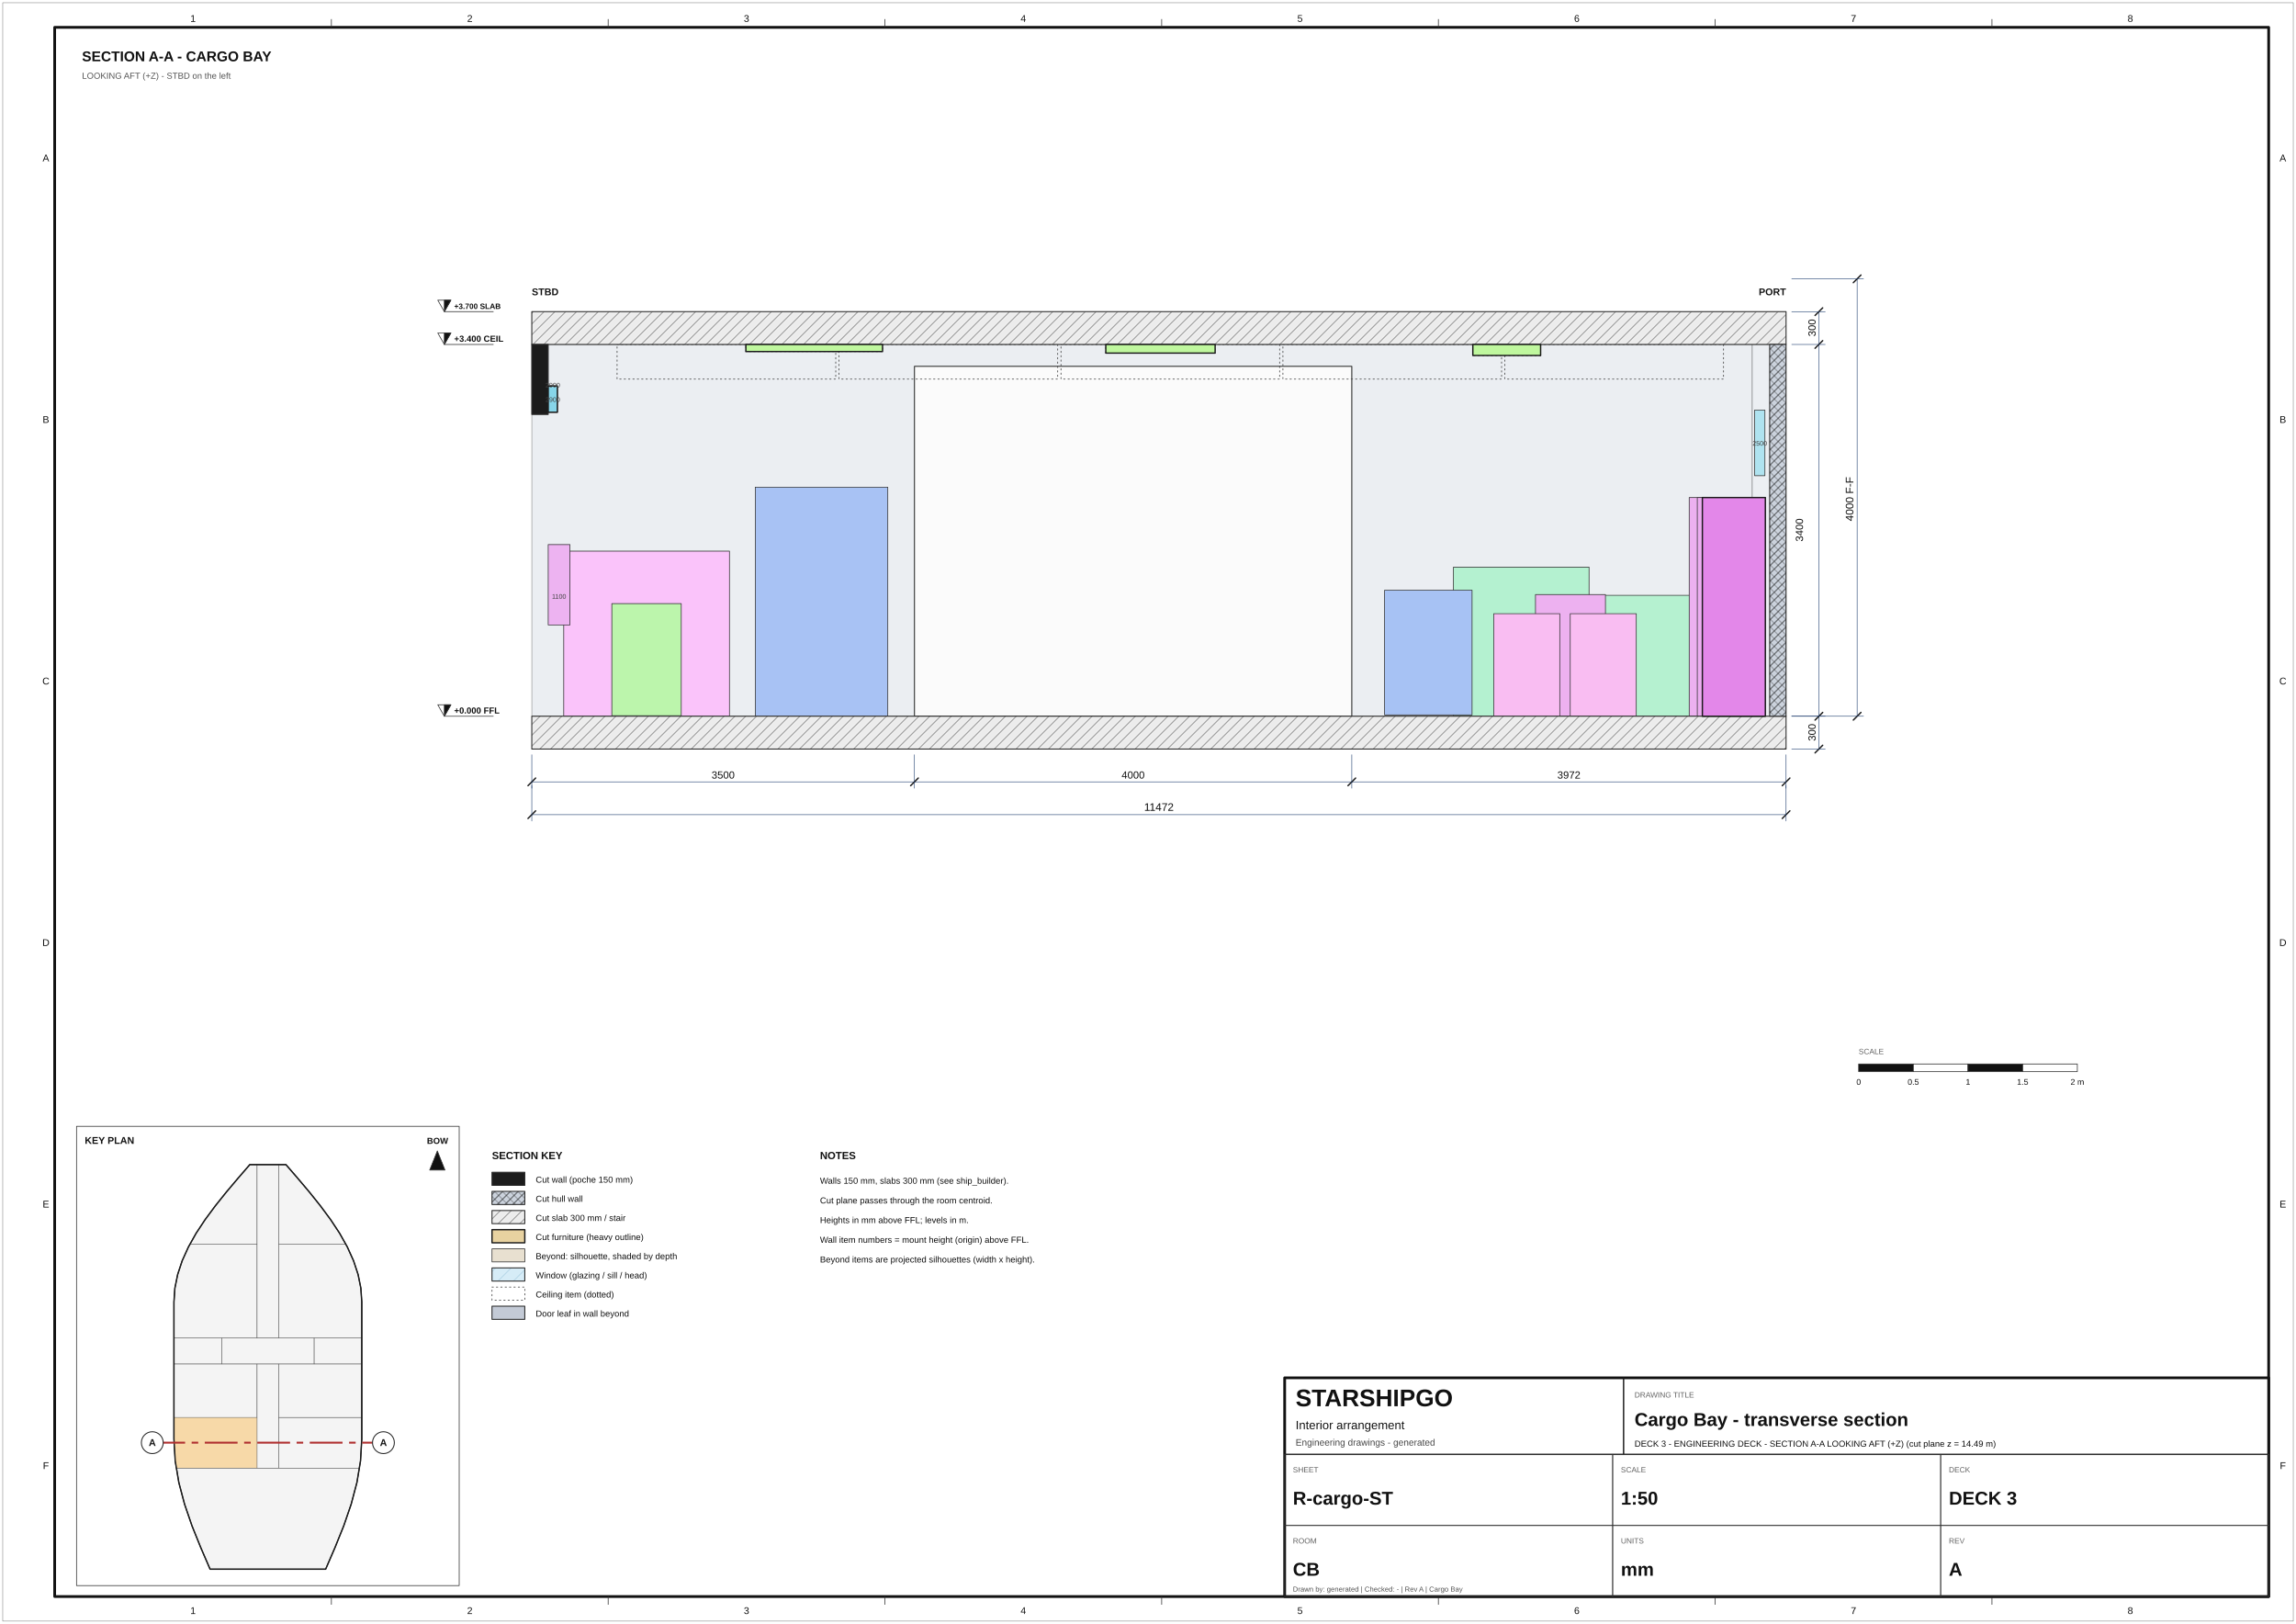
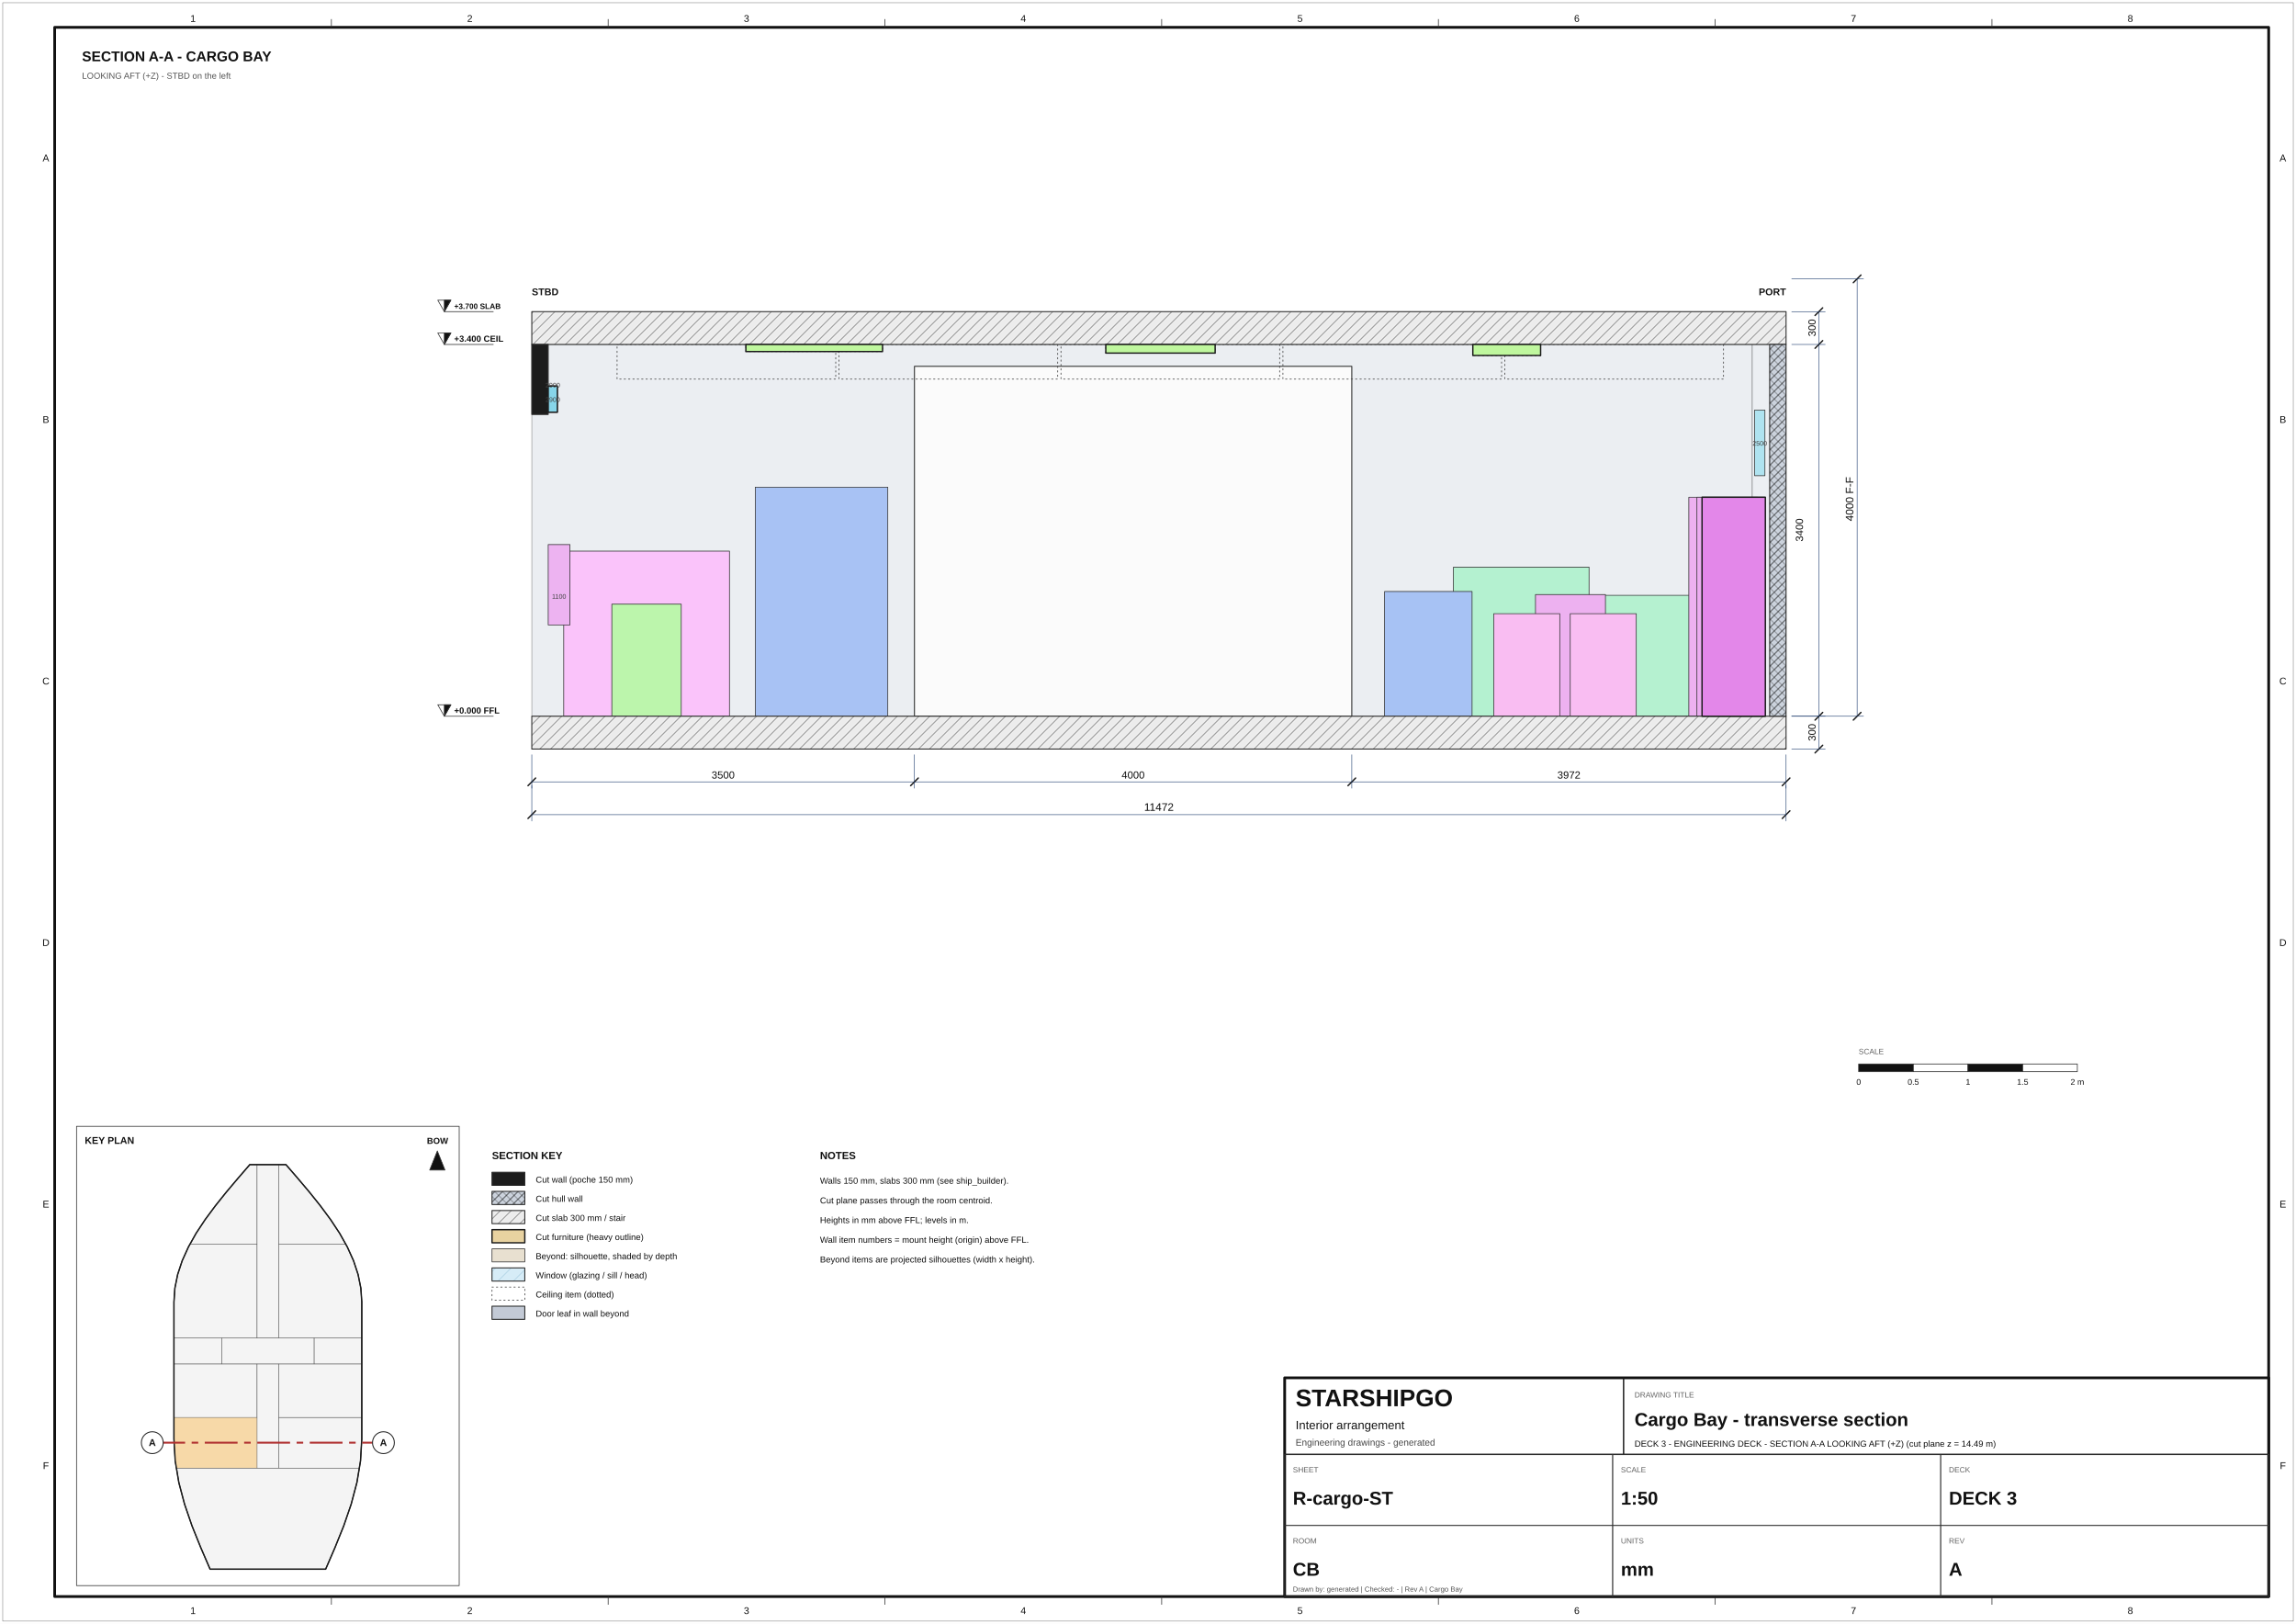
<svg xmlns="http://www.w3.org/2000/svg" width="420mm" height="297mm" viewBox="0 0 420 297">
  <style>
.t{font-family:Arial, Helvetica, 'DejaVu Sans', sans-serif;fill:#111}
.b{font-weight:bold}.i{font-style:italic}
.h{stroke:#111;stroke-width:.5;stroke-linejoin:round;stroke-linecap:round}
.m{stroke:#1a1a1a;stroke-width:.25;stroke-linejoin:round;stroke-linecap:round}
.n{stroke:#2a2a2a;stroke-width:.18;stroke-linejoin:round}
.f{stroke:#333;stroke-width:.13;stroke-linejoin:round}
.x{stroke:#555;stroke-width:.07}
.g{stroke:#9a9a9a;stroke-width:.1}
.gg{stroke:#c4c4c4;stroke-width:.08}
.d{stroke:#1d3c6e;stroke-width:.1}
.dsh{stroke:#222;stroke-width:.18;stroke-dasharray:1.6 .8}
.dot{stroke:#444;stroke-width:.14;stroke-dasharray:.25 .55;stroke-linecap:round}
.hid{stroke:#777;stroke-width:.12;stroke-dasharray:1 .7}
.cl{stroke:#b03030;stroke-width:.12;stroke-dasharray:5 1 1 1}
.cut{stroke:#b03030;stroke-width:.35;stroke-dasharray:6 1.2 1.2 1.2}
.red{stroke:#b03030;stroke-width:.13;stroke-dasharray:1.2 .7}
.none{stroke:none}
.halo{paint-order:stroke;stroke:#fff;stroke-width:.8;stroke-linejoin:round}
</style>
  <defs>
    <pattern id="hSlab" width="1.4" height="1.4" patternUnits="userSpaceOnUse" patternTransform="rotate(45)">
      <rect width="1.4" height="1.4" fill="#ececec" />
      <line x1="0" y1="0" x2="0" y2="1.4" stroke="#222" stroke-width=".13" />
    </pattern>
    <pattern id="hHull" width="1" height="1" patternUnits="userSpaceOnUse" patternTransform="rotate(45)">
      <rect width="1" height="1" fill="#c9d0da" />
      <line x1="0" y1="0" x2="0" y2="1" stroke="#111" stroke-width=".2" />
      <line x1="0" y1="0" x2="1" y2="0" stroke="#111" stroke-width=".1" />
    </pattern>
    <pattern id="hHole" width="1.6" height="1.6" patternUnits="userSpaceOnUse" patternTransform="rotate(-45)">
      <line x1="0" y1="0" x2="0" y2="1.6" stroke="#444" stroke-width=".12" />
    </pattern>
    <pattern id="hZone" width="1.8" height="1.8" patternUnits="userSpaceOnUse" patternTransform="rotate(45)">
      <line x1="0" y1="0" x2="0" y2="1.8" stroke="#d08080" stroke-width=".1" />
    </pattern>
    <pattern id="hPlen" width="1.6" height="1.6" patternUnits="userSpaceOnUse">
      <circle cx=".4" cy=".4" r=".12" fill="#888" />
      <circle cx="1.2" cy="1.2" r=".12" fill="#888" />
    </pattern>
    <pattern id="hGlass" width="2" height="2" patternUnits="userSpaceOnUse" patternTransform="rotate(45)">
      <rect width="2" height="2" fill="#d6ecf7" />
      <line x1="0" y1="0" x2="0" y2="2" stroke="#5a9abb" stroke-width=".08" />
    </pattern>
    <pattern id="hFloor" width="1.2" height="1.2" patternUnits="userSpaceOnUse" patternTransform="rotate(-45)">
      <rect width="1.2" height="1.2" fill="#f2f2f2" />
      <line x1="0" y1="0" x2="0" y2="1.2" stroke="#555" stroke-width=".1" />
    </pattern>
  </defs>
  <rect x="0" y="0" width="420" height="297" fill="#ffffff" />
  <text x="15" y="11.2" font-size="2.6" class="t b">SECTION A-A - CARGO BAY</text>
  <text x="15" y="14.4" font-size="1.6" class="t" style="fill:#555">LOOKING AFT (+Z)  -  STBD on the left</text>
  <clipPath id="clipA">
    <rect x="96.98" y="56.7" width="230.05" height="80.6" />
  </clipPath>
  <g clip-path="url(#clipA)">
    <polygon points="97.28,63 320.54,63 320.54,131 97.28,131" class="x" fill="#ebeef2" />
    <polygon points="167.28,67 247.28,67 247.28,131 167.28,131" class="n" fill="#fbfbfb" />
    <polygon points="320.54,63 323.88,63 323.88,131 320.54,131" class="x" fill="#eceff3" />
    <polygon points="323.88,63 326.72,63 326.72,131 323.88,131" class="x" fill="#f0f2f6" />
    <polygon points="114.58,103.74 121.98,103.74 121.98,111.8 114.58,111.8" class="f" fill="#f1b6c9" />
    <polygon points="103.12,100.8 133.44,100.8 133.44,131 103.12,131" class="f" fill="#fac3fa" />
    <polygon points="292.88,108.88 317.68,108.88 317.68,131 292.88,131" class="f" fill="#b5f1d0" />
    <polygon points="265.88,103.72 290.68,103.72 290.68,131 265.88,131" class="f" fill="#b4f1d0" />
    <polygon points="100.28,99.6 104.26,99.6 104.26,114.3 100.28,114.3" class="f" fill="#edb3f1" />
-     <polygon points="111.92,110.4 124.62,110.4 124.62,130.9 111.92,130.9" class="f" fill="#bcf5ac" />
+     <polygon points="111.92,110.5 124.62,110.5 124.62,131 111.92,131" class="f" fill="#bcf5ac" />
    <polygon points="275.28,63 315.28,63 315.28,69.34 275.28,69.34" class="dot" fill="none" />
    <polygon points="234.68,63 274.68,63 274.68,69.34 234.68,69.34" class="dot" fill="none" />
    <polygon points="194.08,63 234.08,63 234.08,69.34 194.08,69.34" class="dot" fill="none" />
    <polygon points="153.48,63 193.48,63 193.48,69.34 153.48,69.34" class="dot" fill="none" />
    <polygon points="112.88,63 152.88,63 152.88,69.34 112.88,69.34" class="dot" fill="none" />
-     <polygon points="309,91 321.5,91 321.5,131 309,131" class="f" fill="#edb1f0" />
+     <polygon points="308.93,90.94 321.5,90.94 321.5,131 308.93,131" class="f" fill="#edb1f0" />
    <polygon points="280.88,108.74 293.68,108.74 293.68,131 280.88,131" class="f" fill="#edb1f0" />
    <polygon points="320.96,75 322.85,75 322.85,87 320.96,87" class="f" fill="#afe3f0" />
    <polygon points="138.16,89.1 162.4,89.1 162.4,131 138.16,131" class="f" fill="#a8c2f4" />
    <polygon points="287.24,112.24 299.32,112.24 299.32,131 287.24,131" class="f" fill="#f9bdf2" />
    <polygon points="273.24,112.24 285.32,112.24 285.32,131 273.24,131" class="f" fill="#f9bdf2" />
-     <polygon points="253.28,107.94 269.28,107.94 269.28,130.76 253.28,130.76" class="f" fill="#a7c2f4" />
+     <polygon points="253.28,108.18 269.28,108.18 269.28,131 253.28,131" class="f" fill="#a7c2f4" />
    <polygon points="269.42,63 281.82,63 281.82,65.02 269.42,65.02" class="dot" fill="none" />
    <polygon points="202.28,63 222.28,63 222.28,64.58 202.28,64.58" class="dot" fill="none" />
    <polygon points="136.44,63 161.44,63 161.44,64.3 136.44,64.3" class="dot" fill="none" />
-     <polygon points="310.48,91 322.93,91 322.93,131 310.48,131" class="f" fill="#ecadf0" />
+     <polygon points="310.41,90.94 322.93,90.94 322.93,131 310.41,131" class="f" fill="#ecadf0" />
    <polygon points="100.28,70.6 101.96,70.6 101.96,75.4 100.28,75.4" class="f" fill="#ade2f0" />
    <polygon points="97.28,131 326.72,131 326.72,137 97.28,137" class="n" fill="url(#hSlab)" />
    <polygon points="97.28,57 326.72,57 326.72,63 97.28,63" class="n" fill="url(#hSlab)" />
    <polygon points="97.28,63 100.28,63 100.28,75.8 97.28,75.8" class="n" fill="#1c1c1c" />
    <polygon points="323.72,63 326.72,63 326.72,131 323.72,131" class="n" fill="url(#hHull)" />
-     <polygon points="311.41,91 322.93,91 322.93,131 311.41,131" class="m" fill="#e387e9" />
+     <polygon points="311.35,90.94 322.93,90.94 322.93,131 311.35,131" class="m" fill="#e387e9" />
    <polygon points="100.28,70.6 101.96,70.6 101.96,75.4 100.28,75.4" class="m" fill="#87d5e9" />
    <polygon points="269.42,63 281.82,63 281.82,65.02 269.42,65.02" class="m" fill="#bff79e" />
    <polygon points="202.28,63 222.28,63 222.28,64.58 202.28,64.58" class="m" fill="#bff79e" />
    <polygon points="136.44,63 161.44,63 161.44,64.3 136.44,64.3" class="m" fill="#bff79e" />
  </g>
  <text x="102.27" y="109.5" font-size="1.2" class="t" text-anchor="middle" style="fill:#444">1100</text>
  <text x="321.91" y="81.5" font-size="1.2" class="t" text-anchor="middle" style="fill:#444">2500</text>
  <text x="101.12" y="73.5" font-size="1.2" class="t" text-anchor="middle" style="fill:#444">2900</text>
  <text x="101.12" y="70.86" font-size="1.2" class="t" text-anchor="middle" style="fill:#444">2900</text>
  <text x="97.28" y="54" font-size="1.8" class="t b">STBD</text>
  <text x="326.72" y="54" font-size="1.8" class="t b" text-anchor="end">PORT</text>
  <line x1="332.72" y1="137" x2="332.72" y2="57" class="d" />
  <line x1="332.02" y1="137.7" x2="333.42" y2="136.3" class="m" />
  <line x1="327.72" y1="137" x2="333.92" y2="137" class="d" />
  <line x1="332.02" y1="131.7" x2="333.42" y2="130.3" class="m" />
  <line x1="327.72" y1="131" x2="333.92" y2="131" class="d" />
  <line x1="332.02" y1="63.7" x2="333.42" y2="62.3" class="m" />
  <line x1="327.72" y1="63" x2="333.92" y2="63" class="d" />
  <line x1="332.02" y1="57.7" x2="333.42" y2="56.3" class="m" />
  <line x1="327.72" y1="57" x2="333.92" y2="57" class="d" />
  <text x="332.12" y="135.54" font-size="1.9" class="t" transform="rotate(-90 332.12 135.54)">300</text>
  <text x="329.82" y="99.05" font-size="1.9" class="t" transform="rotate(-90 329.82 99.05)">3400</text>
  <text x="332.12" y="61.54" font-size="1.9" class="t" transform="rotate(-90 332.12 61.54)">300</text>
  <line x1="339.72" y1="51" x2="339.72" y2="131" class="d" />
  <line x1="339.02" y1="51.7" x2="340.42" y2="50.3" class="m" />
  <line x1="339.02" y1="131.7" x2="340.42" y2="130.3" class="m" />
  <line x1="327.72" y1="51" x2="340.92" y2="51" class="d" />
  <line x1="327.72" y1="131" x2="340.92" y2="131" class="d" />
  <text x="339.02" y="95.32" font-size="2" class="t" transform="rotate(-90 339.02 95.32)">4000 F-F</text>
  <line x1="81.28" y1="131" x2="90.28" y2="131" class="f" />
  <polygon points="81.28,131 80.08,128.9 82.48,128.9" class="f" fill="#fff" />
  <polygon points="81.28,131 82.48,128.9 81.28,128.9" class="f" fill="#111" />
  <text x="83.08" y="130.5" font-size="1.6" class="t b">+0.000 FFL</text>
  <line x1="81.28" y1="63" x2="90.28" y2="63" class="f" />
  <polygon points="81.28,63 80.08,60.9 82.48,60.9" class="f" fill="#fff" />
  <polygon points="81.28,63 82.48,60.9 81.28,60.9" class="f" fill="#111" />
  <text x="83.08" y="62.5" font-size="1.6" class="t b">+3.400 CEIL</text>
  <line x1="81.28" y1="57" x2="90.28" y2="57" class="f" />
  <polygon points="81.28,57 80.08,54.9 82.48,54.9" class="f" fill="#fff" />
  <polygon points="81.28,57 82.48,54.9 81.28,54.9" class="f" fill="#111" />
  <text x="83.08" y="56.5" font-size="1.4" class="t b">+3.700 SLAB</text>
  <line x1="97.28" y1="143" x2="326.72" y2="143" class="d" />
  <line x1="96.58" y1="143.7" x2="97.98" y2="142.3" class="m" />
  <line x1="97.28" y1="138" x2="97.28" y2="144.2" class="d" />
  <line x1="166.58" y1="143.7" x2="167.98" y2="142.3" class="m" />
  <line x1="167.28" y1="138" x2="167.28" y2="144.2" class="d" />
  <line x1="246.58" y1="143.7" x2="247.98" y2="142.3" class="m" />
  <line x1="247.28" y1="138" x2="247.28" y2="144.2" class="d" />
  <line x1="326.02" y1="143.7" x2="327.42" y2="142.3" class="m" />
  <line x1="326.72" y1="138" x2="326.72" y2="144.2" class="d" />
  <text x="132.28" y="142.4" font-size="1.9" class="t" text-anchor="middle">3500</text>
  <text x="207.28" y="142.4" font-size="1.9" class="t" text-anchor="middle">4000</text>
  <text x="287" y="142.4" font-size="1.9" class="t" text-anchor="middle">3972</text>
  <line x1="97.28" y1="149" x2="326.72" y2="149" class="d" />
  <line x1="96.58" y1="149.7" x2="97.98" y2="148.3" class="m" />
  <line x1="326.02" y1="149.7" x2="327.42" y2="148.3" class="m" />
  <line x1="97.28" y1="143.6" x2="97.28" y2="150.2" class="d" />
  <line x1="326.72" y1="143.6" x2="326.72" y2="150.2" class="d" />
  <text x="212" y="148.3" font-size="2" class="t" text-anchor="middle">11472</text>
  <text x="340" y="192.8" font-size="1.4" class="t" style="fill:#666">SCALE</text>
  <rect x="340" y="194.6" width="10" height="1.4" class="f" fill="#111" />
  <rect x="350" y="194.6" width="10" height="1.4" class="f" fill="#fff" />
  <rect x="360" y="194.6" width="10" height="1.4" class="f" fill="#111" />
  <rect x="370" y="194.6" width="10" height="1.4" class="f" fill="#fff" />
  <text x="340" y="198.4" font-size="1.5" class="t" text-anchor="middle">0</text>
  <text x="350" y="198.4" font-size="1.5" class="t" text-anchor="middle">0.5</text>
  <text x="360" y="198.4" font-size="1.5" class="t" text-anchor="middle">1</text>
  <text x="370" y="198.4" font-size="1.5" class="t" text-anchor="middle">1.5</text>
  <text x="380" y="198.4" font-size="1.5" class="t" text-anchor="middle">2 m</text>
  <rect x="14" y="206" width="70" height="84" class="f" fill="none" />
  <text x="15.5" y="209.2" font-size="1.8" class="t b">KEY PLAN</text>
  <polygon points="52.3,213 54.47,215.51 56.59,218.02 58.6,220.53 60.46,223.04 62.12,225.55 63.53,228.06 64.67,230.58 65.5,233.09 66.01,235.6 66.18,238.11 66.18,263.21 65.95,267.18 65.29,271.14 64.24,275.11 62.88,279.07 61.28,283.04 59.57,287 38.43,287 36.72,283.04 35.12,279.07 33.76,275.11 32.71,271.14 32.05,267.18 31.82,263.21 31.82,238.11 31.99,235.6 32.5,233.09 33.33,230.58 34.47,228.06 35.88,225.55 37.54,223.04 39.4,220.53 41.41,218.02 43.53,215.51 45.7,213" class="n" fill="#f4f4f4" />
  <polygon points="47.02,213 50.98,213 50.98,244.71 47.02,244.71" class="x" fill="none" />
  <polygon points="47.02,249.47 50.98,249.47 50.98,268.5 47.02,268.5" class="x" fill="none" />
  <polygon points="40.54,244.71 57.46,244.71 57.46,249.47 40.54,249.47" class="x" fill="none" />
  <polygon points="31.82,244.71 40.54,244.71 40.54,249.47 31.82,249.47" class="x" fill="none" />
  <polygon points="57.46,244.71 66.18,244.71 66.18,249.47 57.46,249.47" class="x" fill="none" />
  <polygon points="35.88,225.55 37.54,223.04 39.4,220.53 41.41,218.02 43.53,215.51 45.7,213 47.02,213 47.02,227.54 34.77,227.54" class="x" fill="none" />
  <polygon points="31.82,238.11 31.99,235.6 32.5,233.09 33.33,230.58 34.47,228.06 34.77,227.54 47.02,227.54 47.02,244.71 31.82,244.71" class="x" fill="none" />
  <polygon points="50.98,213 52.3,213 54.47,215.51 56.59,218.02 58.6,220.53 60.46,223.04 62.12,225.55 63.23,227.54 50.98,227.54" class="x" fill="none" />
  <polygon points="50.98,227.54 63.23,227.54 63.53,228.06 64.67,230.58 65.5,233.09 66.01,235.6 66.18,238.11 66.18,244.71 50.98,244.71" class="x" fill="none" />
  <polygon points="31.82,249.47 47.02,249.47 47.02,259.25 31.82,259.25" class="x" fill="none" />
  <polygon points="32.05,267.18 31.82,263.21 31.82,259.25 47.02,259.25 47.02,268.5 32.27,268.5" class="x" fill="#f7d9a8" />
  <polygon points="50.98,249.47 66.18,249.47 66.18,259.25 50.98,259.25" class="x" fill="none" />
  <polygon points="50.98,259.25 66.18,259.25 66.18,263.21 65.95,267.18 65.73,268.5 50.98,268.5" class="x" fill="none" />
  <polygon points="36.72,283.04 35.12,279.07 33.76,275.11 32.71,271.14 32.27,268.5 65.73,268.5 65.29,271.14 64.24,275.11 62.88,279.07 61.28,283.04 59.57,287 38.43,287" class="x" fill="none" />
  <polygon points="52.3,213 54.47,215.51 56.59,218.02 58.6,220.53 60.46,223.04 62.12,225.55 63.53,228.06 64.67,230.58 65.5,233.09 66.01,235.6 66.18,238.11 66.18,263.21 65.95,267.18 65.29,271.14 64.24,275.11 62.88,279.07 61.28,283.04 59.57,287 38.43,287 36.72,283.04 35.12,279.07 33.76,275.11 32.71,271.14 32.05,267.18 31.82,263.21 31.82,238.11 31.99,235.6 32.5,233.09 33.33,230.58 34.47,228.06 35.88,225.55 37.54,223.04 39.4,220.53 41.41,218.02 43.53,215.51 45.7,213" class="m" fill="none" />
  <line x1="27.86" y1="263.86" x2="70.14" y2="263.86" class="cut" />
  <circle cx="27.86" cy="263.86" r="2" class="n" fill="#fff" />
  <text x="27.86" y="264.46" font-size="1.8" class="t b" text-anchor="middle">A</text>
  <circle cx="70.14" cy="263.86" r="2" class="n" fill="#fff" />
  <text x="70.14" y="264.46" font-size="1.8" class="t b" text-anchor="middle">A</text>
  <text x="82" y="209.2" font-size="1.6" class="t b" text-anchor="end">BOW</text>
  <polygon points="80,210.5 81.4,214 78.6,214" class="f" fill="#111" />
  <text x="90" y="212" font-size="1.9" class="t b">SECTION KEY</text>
  <rect x="90" y="214.4" width="6" height="2.4" class="n" fill="#1c1c1c" />
  <text x="98" y="216.3" font-size="1.6" class="t">Cut wall (poche 150 mm)</text>
  <rect x="90" y="217.9" width="6" height="2.4" class="n" fill="url(#hHull)" />
  <text x="98" y="219.8" font-size="1.6" class="t">Cut hull wall</text>
  <rect x="90" y="221.4" width="6" height="2.4" class="n" fill="url(#hSlab)" />
  <text x="98" y="223.3" font-size="1.6" class="t">Cut slab 300 mm / stair</text>
  <rect x="90" y="224.9" width="6" height="2.4" class="m" fill="#e8d2a0" />
  <text x="98" y="226.8" font-size="1.6" class="t">Cut furniture (heavy outline)</text>
  <rect x="90" y="228.4" width="6" height="2.4" class="f" fill="#e8e0d0" />
  <text x="98" y="230.3" font-size="1.6" class="t">Beyond: silhouette, shaded by depth</text>
  <rect x="90" y="231.9" width="6" height="2.4" class="n" fill="url(#hGlass)" />
  <text x="98" y="233.8" font-size="1.6" class="t">Window (glazing / sill / head)</text>
  <rect x="90" y="235.4" width="6" height="2.4" class="dot" fill="none" />
  <text x="98" y="237.3" font-size="1.6" class="t">Ceiling item (dotted)</text>
  <rect x="90" y="238.9" width="6" height="2.4" class="n" fill="#c3cad6" />
  <text x="98" y="240.8" font-size="1.6" class="t">Door leaf in wall beyond</text>
  <text x="150" y="212" font-size="1.9" class="t b">NOTES</text>
  <text x="150" y="216.5" font-size="1.6" class="t">Walls 150 mm, slabs 300 mm (see ship_builder).</text>
  <text x="150" y="220.1" font-size="1.6" class="t">Cut plane passes through the room centroid.</text>
  <text x="150" y="223.7" font-size="1.6" class="t">Heights in mm above FFL; levels in m.</text>
  <text x="150" y="227.3" font-size="1.6" class="t">Wall item numbers = mount height (origin) above FFL.</text>
  <text x="150" y="230.9" font-size="1.6" class="t">Beyond items are projected silhouettes (width x height).</text>
  <rect x="0.5" y="0.5" width="419" height="296" class="x" fill="none" />
  <rect x="10" y="5" width="405" height="287" class="h" fill="none" />
  <text x="35.31" y="4" font-size="1.8" class="t" text-anchor="middle">1</text>
  <text x="35.31" y="295.2" font-size="1.8" class="t" text-anchor="middle">1</text>
  <text x="85.94" y="4" font-size="1.8" class="t" text-anchor="middle">2</text>
  <text x="85.94" y="295.2" font-size="1.8" class="t" text-anchor="middle">2</text>
  <line x1="60.62" y1="3.5" x2="60.62" y2="5" class="f" />
  <line x1="60.62" y1="292" x2="60.62" y2="293.5" class="f" />
  <text x="136.56" y="4" font-size="1.8" class="t" text-anchor="middle">3</text>
  <text x="136.56" y="295.2" font-size="1.8" class="t" text-anchor="middle">3</text>
  <line x1="111.25" y1="3.5" x2="111.25" y2="5" class="f" />
  <line x1="111.25" y1="292" x2="111.25" y2="293.5" class="f" />
  <text x="187.19" y="4" font-size="1.8" class="t" text-anchor="middle">4</text>
  <text x="187.19" y="295.2" font-size="1.8" class="t" text-anchor="middle">4</text>
  <line x1="161.88" y1="3.5" x2="161.88" y2="5" class="f" />
  <line x1="161.88" y1="292" x2="161.88" y2="293.5" class="f" />
  <text x="237.81" y="4" font-size="1.8" class="t" text-anchor="middle">5</text>
  <text x="237.81" y="295.2" font-size="1.8" class="t" text-anchor="middle">5</text>
  <line x1="212.5" y1="3.5" x2="212.5" y2="5" class="f" />
  <line x1="212.5" y1="292" x2="212.5" y2="293.5" class="f" />
  <text x="288.44" y="4" font-size="1.8" class="t" text-anchor="middle">6</text>
  <text x="288.44" y="295.2" font-size="1.8" class="t" text-anchor="middle">6</text>
  <line x1="263.12" y1="3.5" x2="263.12" y2="5" class="f" />
  <line x1="263.12" y1="292" x2="263.12" y2="293.5" class="f" />
  <text x="339.06" y="4" font-size="1.8" class="t" text-anchor="middle">7</text>
  <text x="339.06" y="295.2" font-size="1.8" class="t" text-anchor="middle">7</text>
  <line x1="313.75" y1="3.5" x2="313.75" y2="5" class="f" />
  <line x1="313.75" y1="292" x2="313.75" y2="293.5" class="f" />
  <text x="389.69" y="4" font-size="1.8" class="t" text-anchor="middle">8</text>
  <text x="389.69" y="295.2" font-size="1.8" class="t" text-anchor="middle">8</text>
  <line x1="364.38" y1="3.5" x2="364.38" y2="5" class="f" />
  <line x1="364.38" y1="292" x2="364.38" y2="293.5" class="f" />
  <text x="8.4" y="29.52" font-size="1.8" class="t" text-anchor="middle">A</text>
  <text x="417.6" y="29.52" font-size="1.8" class="t" text-anchor="middle">A</text>
  <text x="8.4" y="77.35" font-size="1.8" class="t" text-anchor="middle">B</text>
  <text x="417.6" y="77.35" font-size="1.8" class="t" text-anchor="middle">B</text>
  <text x="8.4" y="125.18" font-size="1.8" class="t" text-anchor="middle">C</text>
  <text x="417.6" y="125.18" font-size="1.8" class="t" text-anchor="middle">C</text>
  <text x="8.4" y="173.02" font-size="1.8" class="t" text-anchor="middle">D</text>
  <text x="417.6" y="173.02" font-size="1.8" class="t" text-anchor="middle">D</text>
  <text x="8.4" y="220.85" font-size="1.8" class="t" text-anchor="middle">E</text>
  <text x="417.6" y="220.85" font-size="1.8" class="t" text-anchor="middle">E</text>
  <text x="8.4" y="268.68" font-size="1.8" class="t" text-anchor="middle">F</text>
  <text x="417.6" y="268.68" font-size="1.8" class="t" text-anchor="middle">F</text>
  <rect x="235" y="252" width="180" height="40" class="h" fill="#ffffff" />
  <line x1="235" y1="266" x2="415" y2="266" class="m" />
  <line x1="297" y1="252" x2="297" y2="266" class="m" />
  <text x="237" y="257.2" font-size="4.4" class="t b">STARSHIPGO</text>
  <text x="237" y="261.4" font-size="2.2" class="t">Interior arrangement</text>
  <text x="237" y="264.4" font-size="1.7" class="t" style="fill:#444">Engineering drawings - generated</text>
  <text x="299" y="255.6" font-size="1.4" class="t" style="fill:#666">DRAWING TITLE</text>
  <text x="299" y="260.8" font-size="3.4" class="t b">Cargo Bay - transverse section</text>
  <text x="299" y="264.6" font-size="1.6" class="t">DECK 3 - ENGINEERING DECK  -  SECTION A-A LOOKING AFT (+Z)  (cut plane z = 14.49 m)</text>
  <rect x="235" y="266" width="60" height="13" class="f" fill="none" />
  <text x="236.5" y="269.3" font-size="1.4" class="t" style="fill:#666">SHEET</text>
  <text x="236.5" y="275.2" font-size="3.4" class="t b">R-cargo-ST</text>
  <rect x="295" y="266" width="60" height="13" class="f" fill="none" />
  <text x="296.5" y="269.3" font-size="1.4" class="t" style="fill:#666">SCALE</text>
  <text x="296.5" y="275.2" font-size="3.4" class="t b">1:50</text>
  <rect x="355" y="266" width="60" height="13" class="f" fill="none" />
  <text x="356.5" y="269.3" font-size="1.4" class="t" style="fill:#666">DECK</text>
  <text x="356.5" y="275.2" font-size="3.4" class="t b">DECK 3</text>
  <rect x="235" y="279" width="60" height="13" class="f" fill="none" />
  <text x="236.5" y="282.3" font-size="1.4" class="t" style="fill:#666">ROOM</text>
  <text x="236.5" y="288.2" font-size="3.4" class="t b">CB</text>
  <rect x="295" y="279" width="60" height="13" class="f" fill="none" />
  <text x="296.5" y="282.3" font-size="1.4" class="t" style="fill:#666">UNITS</text>
  <text x="296.5" y="288.2" font-size="3.4" class="t b">mm</text>
  <rect x="355" y="279" width="60" height="13" class="f" fill="none" />
  <text x="356.5" y="282.3" font-size="1.4" class="t" style="fill:#666">REV</text>
  <text x="356.5" y="288.2" font-size="3.4" class="t b">A</text>
  <text x="236.5" y="291.1" font-size="1.3" class="t" style="fill:#555">Drawn by: generated   |   Checked: -   |   Rev A   |   Cargo Bay</text>
</svg>
